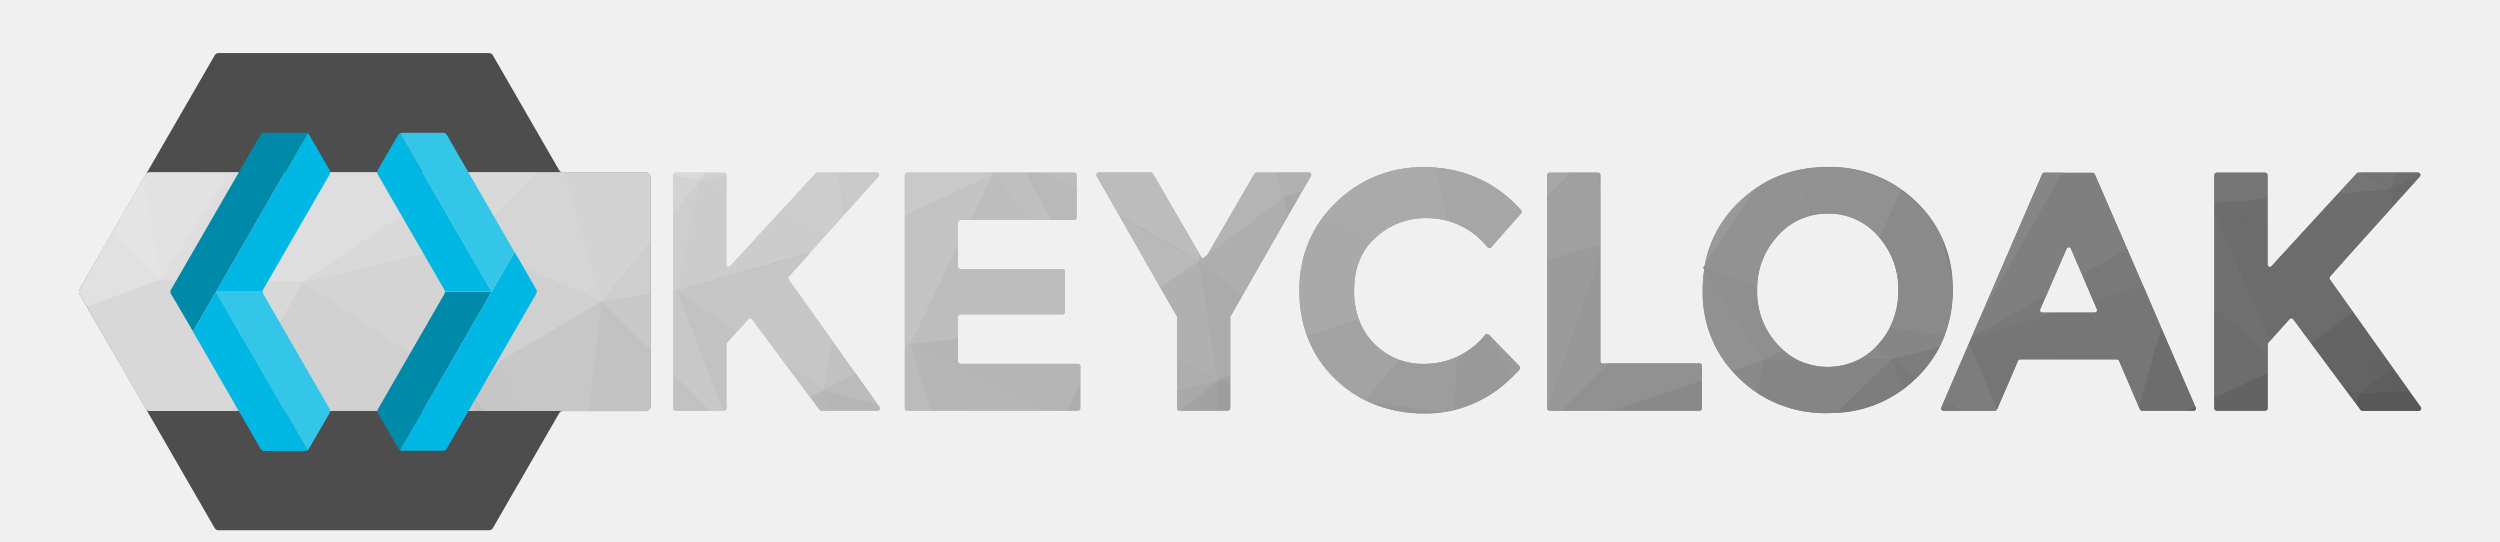
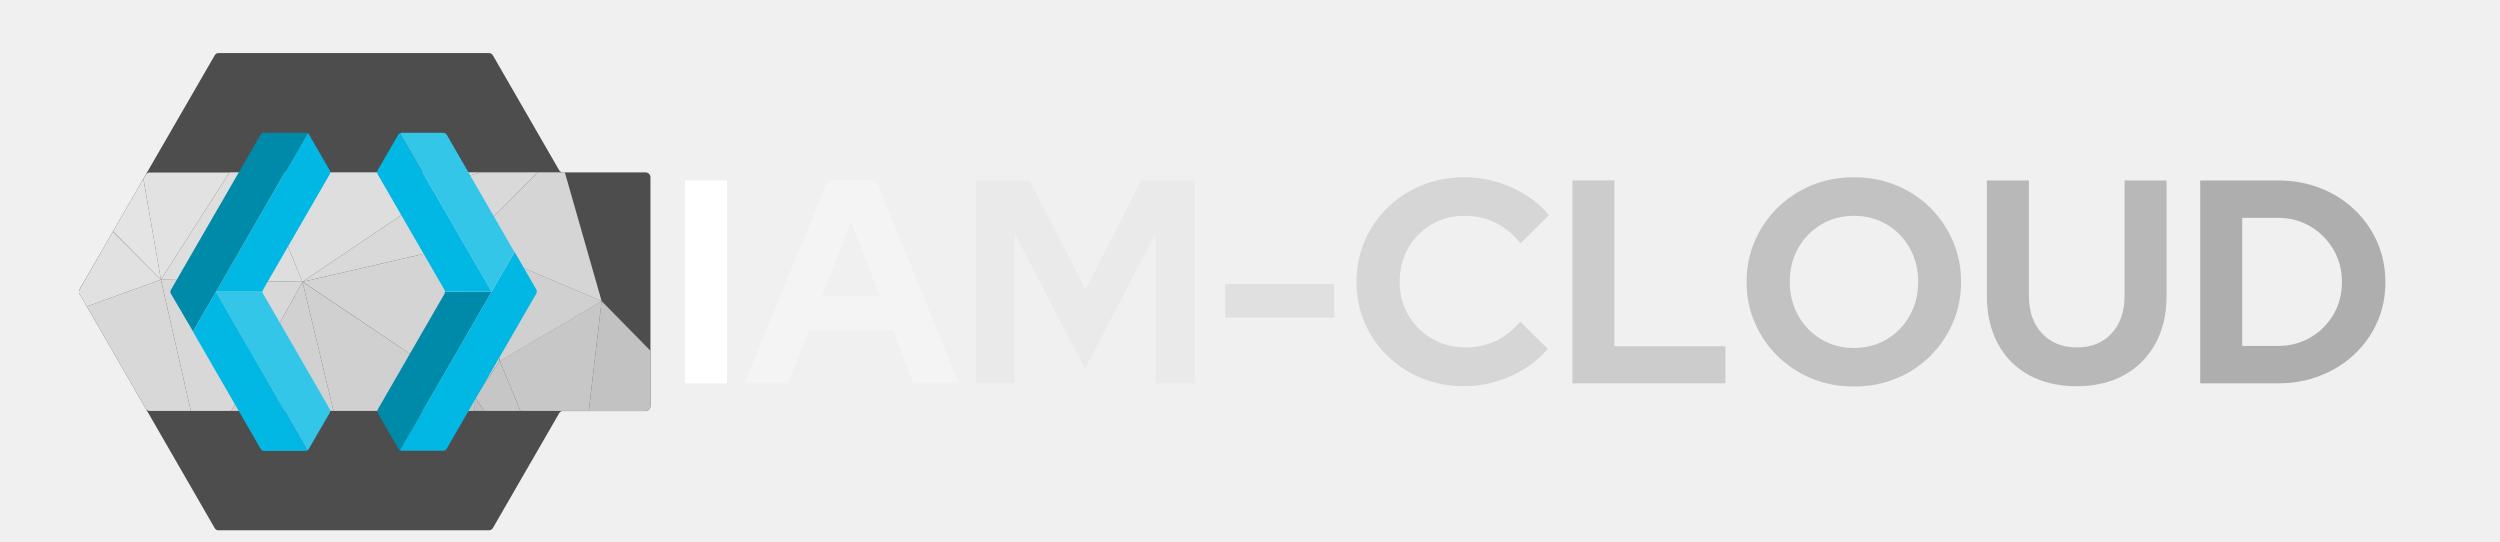
<svg xmlns="http://www.w3.org/2000/svg" id="Guides" viewBox="0 230 600 130">
  <defs>
    <style>.cls-1{fill:none;}.cls-2{fill:#4d4d4d;}.cls-3{clip-path:url(#clip-path);}.cls-4{fill:url(#linear-gradient);}.cls-5{fill:#e1e1e1;}.cls-6{fill:#585858;}.cls-7{fill:#696969;}.cls-8{fill:#5e5e5e;}.cls-9{fill:#6d6d6d;}.cls-10{fill:#636363;}.cls-11{fill:#737373;}.cls-12{fill:#757575;}.cls-13{fill:#646464;}.cls-14{fill:#6c6c6c;}.cls-15{fill:#606060;}.cls-16{fill:#707070;}.cls-17{fill:#767676;}.cls-18{fill:#797979;}.cls-19{fill:#7f7f7f;}.cls-20{fill:#868686;}.cls-21{fill:#8a8a8a;}.cls-22{fill:#7d7d7d;}.cls-23{fill:#919191;}.cls-24{fill:#858585;}.cls-25{fill:#929292;}.cls-26{fill:#898989;}.cls-27{fill:#8f8f8f;}.cls-28{fill:#999;}.cls-29{fill:#979797;}.cls-30{fill:#9f9f9f;}.cls-31{fill:#a6a6a6;}.cls-32{fill:#a0a0a0;}.cls-33{fill:#9b9b9b;}.cls-34{fill:#9d9d9d;}.cls-35{fill:#a3a3a3;}.cls-36{fill:#aaa;}.cls-37{fill:#a9a9a9;}.cls-38{fill:#989898;}.cls-39{fill:#b1b1b1;}.cls-40{fill:#9e9e9e;}.cls-41{fill:#a4a4a4;}.cls-42{fill:#aeaeae;}.cls-43{fill:#ababab;}.cls-44{fill:#b4b4b4;}.cls-45{fill:#a2a2a2;}.cls-46{fill:#bcbcbc;}.cls-47{fill:#b8b8b8;}.cls-48{fill:#b0b0b0;}.cls-49{fill:#b9b9b9;}.cls-50{fill:#bfbfbf;}.cls-51{fill:#b5b5b5;}.cls-52{fill:#bdbdbd;}.cls-53{fill:#b6b6b6;}.cls-54{fill:#c3c3c3;}.cls-55{fill:#c9c9c9;}.cls-56{fill:#bbb;}.cls-57{fill:#c1c1c1;}.cls-58{fill:#c6c6c6;}.cls-59{fill:#cdcdcd;}.cls-60{fill:#ccc;}.cls-61{fill:#c2c2c2;}.cls-62{fill:#c8c8c8;}.cls-63{fill:#c7c7c7;}.cls-64{fill:#cecece;}.cls-65{fill:#d3d3d3;}.cls-66{fill:#d5d5d5;}.cls-67{fill:#d0d0d0;}.cls-68{fill:#d9d9d9;}.cls-69{fill:#d4d4d4;}.cls-70{fill:#d8d8d8;}.cls-71{fill:#e2e2e2;}.cls-72{fill:#e4e4e4;}.cls-73{fill:#dedede;}.cls-74{fill:#c5c5c5;}.cls-75{fill:#d1d1d1;}.cls-76{fill:#cbcbcb;}.cls-77{fill:#d7d7d7;}.cls-78{fill:#ddd;}.cls-79{fill:#e3e3e3;}.cls-80{fill:#00b8e3;}.cls-81{fill:#33c6e9;}.cls-82{fill:#008aaa;}</style>
-     <clipPath id="clip-path">
-       <path class="cls-1" d="M580.49,328.6H567a0.58,0.58,0,0,1-.46-0.23l-1.05-1.43-2.88-3.87-7.86-10.58-4.39-5.92a0.56,0.56,0,0,0-.86,0l-4.6,5.12-0.52.59a0.55,0.55,0,0,0-.14.37V328a0.57,0.57,0,0,1-.56.56H532a0.56,0.56,0,0,1-.56-0.56V272a0.56,0.56,0,0,1,.56-0.56h11.63a0.56,0.56,0,0,1,.56.56v21.47a0.56,0.56,0,0,0,1,.38l6.42-7,9.55-10.39,4.48-4.87a0.56,0.56,0,0,1,.41-0.18h14.28a0.56,0.56,0,0,1,.56.58,0.63,0.63,0,0,1-.14.35l-6.43,7.15-10.7,11.9-4.46,5a0.55,0.55,0,0,0,0,.69l5.56,7.77,5.06,7.13,0.62,0.87,3.83,5.36,4,5.62,2.79,3.9A0.57,0.57,0,0,1,580.49,328.6ZM527,327.81a0.57,0.57,0,0,1-.51.79H514.11a0.55,0.55,0,0,1-.51-0.34l-0.25-.55h0l-4.78-11.11a0.55,0.55,0,0,0-.51-0.34H484.84a0.57,0.57,0,0,0-.52.34l-0.71,1.65-4.31,10v0a0.56,0.56,0,0,1-.5.32H466.43a0.56,0.56,0,0,1-.51-0.79l0.86-2,5.83-13.49h0l0.21-.48,0.25-.56,0.11-.28,1.94-4.5v0l0,0h0l15-34.67a0.57,0.57,0,0,1,.51-0.34h11.61a0.55,0.55,0,0,1,.51.34l7.79,18,3.85,8.91,4.31,10,8.15,18.87Zm-23.71-23.55-0.82-1.91-2.74-6.4L497,289.63a0.57,0.57,0,0,0-1,0l-4.86,11.21-1.48,3.42a0.56,0.56,0,0,0,.51.78h12.61A0.56,0.56,0,0,0,503.26,304.26Zm-36.64,6.44a24.47,24.47,0,0,1-1.14,2.55,28.69,28.69,0,0,1-5.52,7.42l0,0a30.51,30.51,0,0,1-3.13,2.68,29,29,0,0,1-16.14,5.72c-0.68,0-1.38.07-2.08,0.07a29.86,29.86,0,0,1-16.72-4.73,30.35,30.35,0,0,1-4.62-3.74c-0.57-.56-1.12-1.13-1.63-1.72a28.24,28.24,0,0,1-7-19.33,32.44,32.44,0,0,1,.37-5h0l-0.26-.38,0.42-.63a27.71,27.71,0,0,1,8.14-15.07,30.43,30.43,0,0,1,4.31-3.52,28.1,28.1,0,0,1,10.22-4.28h0a32.86,32.86,0,0,1,6.8-.67,29.36,29.36,0,0,1,21.35,8.47,28,28,0,0,1,8.53,17.89v0c0.1,1,.14,2.08.14,3.16A30.07,30.07,0,0,1,466.63,310.7Zm-11-11a18.72,18.72,0,0,0-4.4-12.46,7.21,7.21,0,0,0-.5-0.59,15.67,15.67,0,0,0-12.06-5.39,17.27,17.27,0,0,0-3.69.39,15.75,15.75,0,0,0-8.37,5,18.58,18.58,0,0,0-4.9,12.6c0,0.15,0,.29,0,0.45a18.54,18.54,0,0,0,4.91,13,16.28,16.28,0,0,0,1.48,1.44,15.69,15.69,0,0,0,3.22,2.21,16.71,16.71,0,0,0,14.94-.12,16.26,16.26,0,0,0,4-3c0.17-.17.34-0.34,0.5-0.52a18.55,18.55,0,0,0,2.77-3.92A19.13,19.13,0,0,0,455.6,299.69Zm-47.7,17.53H384.65a0.55,0.55,0,0,1-.56-0.55V272a0.55,0.55,0,0,0-.32-0.5,0.49,0.49,0,0,0-.24-0.06H371.9a0.56,0.56,0,0,0-.56.56v56a0.56,0.56,0,0,0,.56.56h36a0.56,0.56,0,0,0,.56-0.56V317.78A0.56,0.56,0,0,0,407.9,317.22Zm-63.24-47c-0.92-.08-1.85-0.11-2.8-0.11a29.36,29.36,0,0,0-21.31,8.51,30.65,30.65,0,0,0-2.88,3.25h0a28.57,28.57,0,0,0-5.83,18,30.78,30.78,0,0,0,1.86,10.9,26.61,26.61,0,0,0,2.87,5.6h0a28.23,28.23,0,0,0,3.79,4.53,28.92,28.92,0,0,0,5.7,4.34h0c0.51,0.29,1,.58,1.57.85q0.57,0.29,1.17.54h0a32.63,32.63,0,0,0,13.27,2.59,29.57,29.57,0,0,0,4.24-.3h0c0.88-.12,1.76-0.29,2.62-0.5a29.64,29.64,0,0,0,13.31-7.35c0.81-.74,1.61-1.55,2.39-2.4a0.57,0.57,0,0,0,0-.78l-7.38-7.59a0.54,0.54,0,0,0-.49-0.16,0.61,0.61,0,0,0-.33.2,18.73,18.73,0,0,1-15,7,16.65,16.65,0,0,1-5.78-1,16.21,16.21,0,0,1-5.91-3.85,15.61,15.61,0,0,1-3.74-5.94,20.28,20.28,0,0,1-1.09-6.85q0-7.43,4.44-12c0.22-.22.44-0.44,0.67-0.66a17.52,17.52,0,0,1,12.31-4.7,18.45,18.45,0,0,1,14.64,7,0.55,0.55,0,0,0,.84,0l7.18-8.14a0.58,0.58,0,0,0,0-.76A30,30,0,0,0,344.66,270.24Zm-32.26,5.82,2.17-3.78a0.56,0.56,0,0,0-.48-0.84H301.55a0.57,0.57,0,0,0-.48.28l-11.36,19.55h0l-0.61.45-0.46.35a0.58,0.58,0,0,1-.24-0.22l-0.19-.32-0.29-.48L276.7,271.71a0.57,0.57,0,0,0-.48-0.28H263.68a0.56,0.56,0,0,0-.48.84l5.44,9.5L278.47,299l4,6.93a0.57,0.57,0,0,1,.08.28V328a0.56,0.56,0,0,0,.56.56H294.7a0.56,0.56,0,0,0,.56-0.56V306.17a0.57,0.57,0,0,1,.08-0.28l2.8-4.9,10.64-18.61,2.18-3.79,1.44-2.53h0Zm-53.69,41.26H230.48a0.56,0.56,0,0,1-.56-0.56V306a0.57,0.57,0,0,1,.56-0.56H255a0.56,0.56,0,0,0,.56-0.56v-9.75a0.56,0.56,0,0,0-.56-0.56H230.48a0.56,0.56,0,0,1-.56-0.56V283.36a0.56,0.56,0,0,1,.56-0.56h27.34a0.56,0.56,0,0,0,.56-0.56V272a0.56,0.56,0,0,0-.56-0.56h-40.1a0.56,0.56,0,0,0-.56.56v56a0.56,0.56,0,0,0,.56.56h41a0.56,0.56,0,0,0,.56-0.56V317.87A0.56,0.56,0,0,0,258.72,317.31ZM210.59,327q-2.18-3-5.3-7.43-2.44-3.41-5.43-7.62l-0.2-.29q-7.44-10.46-10.43-14.62a0.56,0.56,0,0,1,0-.69l5.09-5.65h0l4.19-4.66,4-4.48,8.28-9.2a0.56,0.56,0,0,0-.42-0.93H196.18a0.57,0.57,0,0,0-.42.18l-8.85,9.61-11.6,12.62a0.56,0.56,0,0,1-1-.38V272a0.55,0.55,0,0,0-.56-0.55H162.15a0.56,0.56,0,0,0-.56.56v56a0.56,0.56,0,0,0,.56.56h11.63a0.56,0.56,0,0,0,.56-0.56V312.61a0.55,0.55,0,0,1,.14-0.37l2.42-2.71,2.7-3a0.56,0.56,0,0,1,.86,0l8.07,10.85,5.8,7.8,2.33,3.14a0.55,0.55,0,0,0,.45.23h13.51a0.57,0.57,0,0,0,.46-0.89Zm-55.66-55.65h-119a1.08,1.08,0,0,0-.91.51s0,0,0,0l-0.59,1-7.28,12.62-8,13.94a1,1,0,0,0,0,1.05l1.75,3L35,328.11a1.06,1.06,0,0,0,.92.53h119a1.18,1.18,0,0,0,1.17-1.18v-54.9A1.19,1.19,0,0,0,154.93,271.37Z" />
-     </clipPath>
-     <linearGradient id="linear-gradient" x1="17.66" y1="300.84" x2="584.47" y2="300.84" gradientUnits="userSpaceOnUse">
-       <stop offset="0" stop-color="#e6e6e6" />
-       <stop offset="1" stop-color="#595959" />
-     </linearGradient>
  </defs>
  <path class="cls-2" d="M135.1,271.36a1,1,0,0,1-.91-0.52l-15.91-27.58a1.08,1.08,0,0,0-.93-0.52H52.45a1,1,0,0,0-.91.52L35,271.88a0,0,0,0,0,0,0L19.08,299.47a1.07,1.07,0,0,0,0,1.05L35,328.1l16.53,28.65a1,1,0,0,0,.91.52h64.91a1.08,1.08,0,0,0,.93-0.52l15.92-27.58a1,1,0,0,1,.91-0.52h19.81a1.19,1.19,0,0,0,1.19-1.19v-54.9a1.19,1.19,0,0,0-1.19-1.19H135.1Z" />
-   <g class="cls-3">
-     <rect class="cls-4" x="17.66" y="262.56" width="566.81" height="76.56" />
-   </g>
  <path class="cls-5" d="M38.62,297.11l-17.78,6.45-1.75-3a1,1,0,0,1,0-1.05l8-13.94Z" />
-   <path class="cls-6" d="M580.49,328.6h-7.34l-6.7-4.2,11.71-.59,2.79,3.9A0.57,0.57,0,0,1,580.49,328.6Z" />
-   <path class="cls-6" d="M573.15,328.6H567a0.58,0.58,0,0,1-.46-0.23l-1.05-1.43,1-2.55Z" />
-   <path class="cls-7" d="M580.89,272a0.63,0.63,0,0,1-.14.35l-6.43,7.15-0.4-4Z" />
-   <path class="cls-8" d="M578.16,323.81l-11.71.59,7.72-6.21Z" />
-   <path class="cls-9" d="M580.89,272l-7,3.49,1.19-4.07h5.23A0.56,0.56,0,0,1,580.89,272Z" />
-   <path class="cls-10" d="M574.17,318.19l-7.72,6.21,3.89-11.57Z" />
-   <polygon class="cls-11" points="575.1 271.43 573.91 275.5 567.14 271.43 575.1 271.43" />
-   <path class="cls-12" d="M544.21,272v5.79l-12.75,1V272a0.56,0.56,0,0,1,.56-0.56h11.63A0.56,0.56,0,0,1,544.21,272Z" />
-   <path class="cls-12" d="M573.91,275.5l-12.75,1,4.48-4.87a0.56,0.56,0,0,1,.41-0.18h1.09Z" />
-   <path class="cls-13" d="M570.34,312.83l-3.89,11.57-3.86-1.32-7.86-10.58,9.93-7.67,5.06,7.13Z" />
-   <polygon class="cls-9" points="544.22 277.78 544.22 284.06 531.46 279.23 531.46 278.77 544.22 277.78" />
-   <polygon class="cls-9" points="574.31 279.51 563.61 291.41 551.61 286.86 561.16 276.48 573.91 275.5 574.31 279.51" />
-   <path class="cls-14" d="M564.67,304.83l-9.93,7.67-4.39-5.92a0.56,0.56,0,0,0-.86,0l-4.6,5.12-13.42-30.46v-2l12.75,4.83v9.4a0.56,0.56,0,0,0,1,.38l6.42-7,12,4.54-4.46,5a0.55,0.55,0,0,0,0,.69Z" />
-   <polygon class="cls-15" points="566.45 324.39 565.48 326.94 562.6 323.07 566.45 324.39" />
-   <path class="cls-16" d="M544.88,311.65l-0.52.59a0.55,0.55,0,0,0-.14.37V315l-12.75-10.82v-23Z" />
-   <path class="cls-10" d="M527,327.81a0.57,0.57,0,0,1-.51.79H524.6l2.26-1Z" />
-   <path class="cls-10" d="M544.21,319.55V328a0.57,0.57,0,0,1-.56.56H532a0.56,0.56,0,0,1-.56-0.56v-2.6Z" />
-   <path class="cls-9" d="M526.86,327.55l-2.26,1H514.11a0.55,0.55,0,0,1-.51-0.34l-0.25-.55h0l5.36-19Z" />
-   <polygon class="cls-9" points="544.22 315.03 544.22 319.55 531.46 325.43 531.46 304.21 544.22 315.03" />
-   <path class="cls-17" d="M518.71,308.68l-5.36,19-4.78-11.11a0.55,0.55,0,0,0-.51-0.34H484.83a0.57,0.57,0,0,0-.52.34l-0.71,1.65-10.8-6.39,0.25-.56L493.6,305h9.15a0.56,0.56,0,0,0,.51-0.78l-0.82-1.91,12-3.64Z" />
-   <path class="cls-18" d="M493.6,305L473,311.29l0.11-.28,17.94-10.18-1.48,3.42a0.56,0.56,0,0,0,.51.78h3.46Z" />
-   <polygon class="cls-18" points="514.4 298.71 502.44 302.35 499.71 295.95 510.55 289.8 514.4 298.71" />
-   <path class="cls-12" d="M483.6,318.24l-4.31,10v0l-6.69-15.94h0l0.21-.48Z" />
-   <path class="cls-19" d="M510.55,289.8l-10.84,6.15L497,289.63a0.57,0.57,0,0,0-1,0l-4.86,11.21L473.16,311l1.94-4.5v0l0,0h0l19.84-35h7.26a0.55,0.55,0,0,1,.51.34Z" />
-   <path class="cls-20" d="M466.21,287.57a28.28,28.28,0,0,1,2.25,8.91Z" />
-   <path class="cls-20" d="M495,271.43l-19.84,35,15-34.67a0.57,0.57,0,0,1,.51-0.34H495Z" />
-   <path class="cls-21" d="M468.6,299.65a30.07,30.07,0,0,1-2,11.05l-13.16-1.93a19.13,19.13,0,0,0,2.14-9.09,18.72,18.72,0,0,0-4.4-12.46l5.14-11.66a29.67,29.67,0,0,1,3.59,3,28.15,28.15,0,0,1,6.27,9l2.25,8.91v0C468.55,297.52,468.6,298.57,468.6,299.65Z" />
-   <path class="cls-22" d="M454,316.16l11.5-2.91a28.69,28.69,0,0,1-5.52,7.42Z" />
-   <path class="cls-22" d="M479.28,328.27a0.56,0.56,0,0,1-.5.32h-8.34l-3.67-2.78,5.83-13.49Z" />
-   <path class="cls-18" d="M454,316.16l6,4.51,0,0a30.51,30.51,0,0,1-3.13,2.68Z" />
-   <path class="cls-18" d="M470.44,328.6h-4a0.56,0.56,0,0,1-.51-0.79l0.86-2Z" />
-   <path class="cls-20" d="M466.62,310.7a24.47,24.47,0,0,1-1.14,2.55L454,316.16l-3.79-2.95c0.17-.17.34-0.34,0.5-0.52a18.55,18.55,0,0,0,2.77-3.92Z" />
-   <path class="cls-22" d="M456.81,323.38a29,29,0,0,1-16.14,5.72L454,316.16Z" />
-   <path class="cls-23" d="M456.34,275.56l-5.14,11.66a7.21,7.21,0,0,0-.5-0.59,15.67,15.67,0,0,0-12.06-5.39,17.27,17.27,0,0,0-3.69.39l-3.16-10.84a32.86,32.86,0,0,1,6.8-.67A29.62,29.62,0,0,1,456.34,275.56Z" />
-   <path class="cls-24" d="M454,316.16L440.67,329.1c-0.68,0-1.38.07-2.08,0.07a29.86,29.86,0,0,1-16.72-4.73l1.49-8,7.92-.07a16.71,16.71,0,0,0,14.94-.12Z" />
-   <path class="cls-25" d="M434.95,281.64a15.75,15.75,0,0,0-8.37,5,18.58,18.58,0,0,0-4.9,12.6L409,294.4l-0.29-.11,0.42-.63,12.44-18.59a28.1,28.1,0,0,1,10.22-4.28h0Z" />
-   <path class="cls-26" d="M428.06,314.13a15.69,15.69,0,0,0,3.22,2.21l-7.92.07Z" />
-   <path class="cls-26" d="M454,316.16l-7.76.07a16.26,16.26,0,0,0,4-3Z" />
-   <path class="cls-27" d="M428.06,314.13l-4.69,2.28L409,294.68h0l-0.26-.38L409,294.4l12.68,4.84c0,0.15,0,.29,0,0.45a18.54,18.54,0,0,0,4.91,13A16.28,16.28,0,0,0,428.06,314.13Z" />
-   <path class="cls-28" d="M421.56,275.07l-12.44,18.59a27.71,27.71,0,0,1,8.14-15.07A30.43,30.43,0,0,1,421.56,275.07Z" />
-   <path class="cls-26" d="M386.64,328.6l21.82-7.24V328a0.56,0.56,0,0,1-.56.56H386.64Z" />
-   <path class="cls-26" d="M423.36,316.41l-1.49,8a30.35,30.35,0,0,1-4.62-3.74c-0.57-.56-1.12-1.13-1.63-1.72Z" />
-   <path class="cls-23" d="M408.46,317.78v3.57l-21.82,7.24H374.82l11.23-11.38H407.9A0.56,0.56,0,0,1,408.46,317.78Z" />
-   <path class="cls-23" d="M423.36,316.41L415.63,319a28.24,28.24,0,0,1-7-19.33,32.44,32.44,0,0,1,.37-5Z" />
-   <path class="cls-29" d="M386.05,317.22L374.82,328.6H371.9a0.56,0.56,0,0,1-.56-0.56v0l12.75-36v24.72a0.55,0.55,0,0,0,.56.55h1.4Z" />
-   <path class="cls-30" d="M384.09,272v3.18l-0.32-3.69A0.55,0.55,0,0,1,384.09,272Z" />
-   <path class="cls-31" d="M365.07,280.45a0.58,0.58,0,0,1,0,.76l-7.18,8.14a0.55,0.55,0,0,1-.84,0,19,19,0,0,0-9.61-6.37l-2.79-12.73A30,30,0,0,1,365.07,280.45Z" />
-   <path class="cls-31" d="M377.09,271.43l-5.75,5.84V272a0.56,0.56,0,0,1,.56-0.56h5.19Z" />
-   <path class="cls-32" d="M384.09,275.17v13.77l-12.75,3.53v-15.2l5.75-5.84h6.44a0.49,0.49,0,0,1,.24.06Z" />
-   <path class="cls-33" d="M364.7,317.9a0.57,0.57,0,0,1,0,.78c-0.78.86-1.58,1.66-2.39,2.4l-5.5-10.94a0.54,0.54,0,0,1,.49.16Z" />
-   <polygon class="cls-33" points="384.09 288.94 384.09 291.95 371.34 327.99 371.34 292.47 384.09 288.94" />
-   <path class="cls-28" d="M362.34,321.09A29.64,29.64,0,0,1,349,328.43l0.75-12.85a19.5,19.5,0,0,0,6.72-5.24,0.61,0.61,0,0,1,.33-0.2Z" />
-   <path class="cls-34" d="M349.78,315.59L349,328.43c-0.86.21-1.74,0.38-2.62,0.5h0l-17.51-2.29h0q-0.6-.26-1.17-0.54l8.08-9.77a16.65,16.65,0,0,0,5.78,1A19.47,19.47,0,0,0,349.78,315.59Z" />
-   <path class="cls-35" d="M335.75,316.33l-8.08,9.77c-0.53-.27-1.05-0.55-1.57-0.85h0l-9.49-8.88h0a26.61,26.61,0,0,1-2.87-5.6l12.39-4.21a15.61,15.61,0,0,0,3.74,5.94A16.21,16.21,0,0,0,335.75,316.33Z" />
-   <polygon class="cls-36" points="308.33 277.29 312.4 276.06 310.96 278.59 308.33 277.29" />
-   <path class="cls-36" d="M347.46,283a18.89,18.89,0,0,0-5-.66,17.52,17.52,0,0,0-12.31,4.7c-0.24.22-.46,0.44-0.67,0.66l-11.78-5.78h0a30.65,30.65,0,0,1,2.88-3.25,29.36,29.36,0,0,1,21.31-8.51c1,0,1.88,0,2.8.11Z" />
-   <polygon class="cls-37" points="308.33 277.29 310.96 278.59 308.78 282.38 308.33 277.29" />
-   <path class="cls-37" d="M325,299.68a20.28,20.28,0,0,0,1.09,6.85l-12.39,4.21a30.78,30.78,0,0,1-1.86-10.9,28.57,28.57,0,0,1,5.83-18l11.78,5.78Q325,292.25,325,299.68Z" />
-   <path class="cls-38" d="M328.86,326.64h0Z" />
-   <path class="cls-38" d="M346.38,328.94a29.57,29.57,0,0,1-4.24.3,32.63,32.63,0,0,1-13.27-2.59Z" />
-   <path class="cls-39" d="M314.57,272.27L312.4,276l-4.08,1.25-2.05-5.86h7.81A0.56,0.56,0,0,1,314.57,272.27Z" />
-   <polygon class="cls-40" points="295.26 321.73 295.26 323.23 292.37 321.31 295.26 321.73" />
-   <path class="cls-34" d="M295.26,323.23V328a0.56,0.56,0,0,1-.56.56H292l0.39-7.29Z" />
-   <polygon class="cls-41" points="292.37 321.31 295.26 319.82 295.26 321.73 292.37 321.31" />
-   <path class="cls-41" d="M326.09,325.25a28.92,28.92,0,0,1-5.7-4.34,28.23,28.23,0,0,1-3.79-4.53Z" />
-   <polygon class="cls-42" points="308.78 282.38 298.14 300.99 287.74 292.74 288.63 292.07 289.09 291.72 289.7 291.27 289.7 291.26 289.71 291.25 308.33 277.29 308.78 282.38" />
-   <path class="cls-43" d="M298.14,301l-2.8,4.9a0.57,0.57,0,0,0-.08.28v13.66l-2.89,1.48-4.63-28.57Z" />
-   <path class="cls-44" d="M288.4,291.85a0.58,0.58,0,0,0,.24.22l-0.89.67,0.47-1.21Z" />
-   <path class="cls-44" d="M308.33,277.29l-18.62,14,11.36-19.55a0.57,0.57,0,0,1,.48-0.28h4.72Z" />
-   <polygon class="cls-45" points="292.37 321.31 291.98 328.6 283.15 328.6 292.37 321.31" />
-   <path class="cls-46" d="M258.38,272v3.9l-7.76-4.46h7.2A0.56,0.56,0,0,1,258.38,272Z" />
-   <path class="cls-46" d="M287.92,291l-0.18,1.69-19.11-11-5.44-9.5a0.56,0.56,0,0,1,.48-0.84h12.54a0.57,0.57,0,0,1,.48.28Z" />
-   <polygon class="cls-47" points="288.21 291.53 287.74 292.74 287.92 291.05 288.21 291.53" />
-   <path class="cls-37" d="M292.37,321.31l-9.22,7.29h-0.09a0.56,0.56,0,0,1-.56-0.56V323.7Z" />
-   <path class="cls-48" d="M282.51,316.14v-10a0.57,0.57,0,0,0-.08-0.28l-4-6.93,9.28-6.23,4.63,28.57Z" />
-   <path class="cls-42" d="M256.1,328.6l3.17-6.88V328a0.56,0.56,0,0,1-.56.56H256.1Z" />
-   <polygon class="cls-42" points="292.37 321.31 282.5 323.7 282.5 316.14 292.37 321.31" />
-   <path class="cls-49" d="M258.38,275.89v6.35a0.56,0.56,0,0,1-.56.56h-5.39l-6.2-11.37h4.38Z" />
-   <polygon class="cls-49" points="287.74 292.74 278.47 298.96 268.63 281.77 287.74 292.74" />
-   <polygon class="cls-50" points="252.44 282.8 246.77 282.8 238.32 271.89 238.99 271.43 246.24 271.43 252.44 282.8" />
-   <path class="cls-51" d="M259.28,317.87v3.85l-3.17,6.88h-4.35l-33.24-16,11.41-1.24v5.43a0.56,0.56,0,0,0,.56.56h28.24A0.56,0.56,0,0,1,259.28,317.87Z" />
-   <polygon class="cls-52" points="246.77 282.8 233.01 282.8 238.32 271.89 246.77 282.8" />
-   <path class="cls-52" d="M255.52,295.13v9.75a0.56,0.56,0,0,1-.56.56H230.48a0.57,0.57,0,0,0-.56.56v5.31l-11.41,1.24,11.41-23.42V294a0.56,0.56,0,0,0,.56.56H255A0.56,0.56,0,0,1,255.52,295.13Z" />
-   <polygon class="cls-53" points="251.75 328.6 223.55 328.6 218.51 312.55 251.75 328.6" />
-   <path class="cls-54" d="M238.32,271.9L233,282.8h-2.53a0.56,0.56,0,0,0-.56.56v5.78l-11.41,23.42-1.34-2.2V281.77Z" />
-   <path class="cls-55" d="M210.87,272.36l-8.28,9.2-1.53-10.13h9.39A0.56,0.56,0,0,1,210.87,272.36Z" />
-   <path class="cls-55" d="M238.32,271.9l-21.16,9.87V272a0.56,0.56,0,0,1,.56-0.56h17.6Z" />
-   <path class="cls-56" d="M205.29,319.58q3.12,4.39,5.3,7.43l-12.93-3.38Z" />
-   <path class="cls-56" d="M223.55,328.6h-5.83a0.56,0.56,0,0,1-.56-0.56V313.27l1.34-.71Z" />
-   <path class="cls-53" d="M210.63,328.6H199.16l-1.49-5L210.59,327l0.49,0.69A0.57,0.57,0,0,1,210.63,328.6Z" />
-   <path class="cls-57" d="M199.86,312q3,4.22,5.43,7.62l-7.62,4,2-12Z" />
-   <polygon class="cls-57" points="218.51 312.55 217.17 313.27 217.17 310.36 218.51 312.55" />
-   <path class="cls-58" d="M199.66,311.67l-2,12-9.12-6.2-8.07-10.85a0.56,0.56,0,0,0-.86,0l-2.7,3-14.5-9.85,32-9-5.09,5.65a0.56,0.56,0,0,0,0,.69Q192.21,301.2,199.66,311.67Z" />
-   <path class="cls-47" d="M199.16,328.6h-2a0.55,0.55,0,0,1-.45-0.23l-2.33-3.14,3.33-1.61Z" />
-   <polygon class="cls-59" points="168.07 273.44 174.34 271.98 174.34 276.03 168.07 273.44" />
-   <path class="cls-59" d="M202.6,281.56l-4,4.48-11.65-4.82,8.85-9.61a0.57,0.57,0,0,1,.42-0.18h4.89Z" />
-   <path class="cls-60" d="M198.57,286l-4.19,4.66h0l-32,9,5.66-26.25,6.27,2.59v17.43a0.56,0.56,0,0,0,1,.38l11.61-12.62Z" />
-   <path class="cls-61" d="M162.4,299.68l14.5,9.85-2.42,2.71a0.55,0.55,0,0,0-.14.37V328a0.56,0.56,0,0,1-.56.56h-0.16Z" />
-   <polygon class="cls-61" points="197.66 323.63 194.34 325.23 188.54 317.43 197.66 323.63" />
-   <polygon class="cls-62" points="144.39 302.26 156.11 300.59 156.11 314.18 144.39 302.26" />
-   <polygon class="cls-62" points="173.62 328.6 170.3 328.6 161.59 319.74 161.59 299.8 162.4 299.69 173.62 328.6" />
  <path class="cls-61" d="M144.39,302.26l11.72,11.92v13.28a1.18,1.18,0,0,1-1.17,1.18H141.31Z" />
-   <path class="cls-61" d="M170.3,328.6h-8.15a0.56,0.56,0,0,1-.56-0.56v-8.3Z" />
  <polygon class="cls-63" points="144.39 302.26 141.31 328.63 124.91 328.63 119.94 316.67 144.39 302.26" />
-   <polygon class="cls-64" points="144.39 302.26 156.11 288 156.11 300.59 144.39 302.26" />
-   <polygon class="cls-64" points="168.07 273.44 162.4 299.69 161.59 299.8 161.59 281.32 168.07 273.44" />
-   <path class="cls-65" d="M156.11,272.55V288l-11.72,14.27-8.84-30.9h19.37A1.19,1.19,0,0,1,156.11,272.55Z" />
-   <polygon class="cls-65" points="168.07 273.44 161.59 281.32 161.59 272.06 168.07 273.44" />
  <polygon class="cls-58" points="124.91 328.63 116.26 328.63 114.02 325.42 119.94 316.67 124.91 328.63" />
  <polygon class="cls-66" points="144.39 302.26 111.96 288.55 129.02 271.36 135.56 271.36 144.39 302.26" />
  <path class="cls-67" d="M112,288.55l8,28.12,24.45-14.41Z" />
  <polygon class="cls-50" points="116.26 328.63 113.92 328.63 114.02 325.42 116.26 328.63" />
  <polygon class="cls-68" points="129.02 271.36 111.96 288.55 108.88 273.18 115.46 271.36 129.02 271.36" />
  <path class="cls-69" d="M112,288.55l-39.37,9.08L114,325.42Z" />
  <path class="cls-67" d="M112,288.55L114,325.42l5.92-8.75Z" />
  <path class="cls-68" d="M108.88,273.18L72.59,297.63,112,288.55Z" />
  <polygon class="cls-70" points="72.59 297.63 55.52 328.63 45.8 328.63 38.62 297.11 72.59 297.63" />
  <path class="cls-71" d="M55.09,271.36L38.62,297.11l-4.2-24.2,0.59-1s0,0,0,0a1.08,1.08,0,0,1,.91-0.51H55.09Z" />
  <path class="cls-70" d="M45.8,328.63H35.93A1.06,1.06,0,0,1,35,328.1L20.83,303.56l17.78-6.45Z" />
  <polygon class="cls-72" points="38.62 297.11 27.13 285.53 34.41 272.91 38.62 297.11" />
  <polygon class="cls-73" points="90.57 271.36 79.22 271.36 61.83 271.36 72.59 297.63 108.88 273.18 97.94 271.36 90.57 271.36" />
  <polygon class="cls-73" points="57.34 271.36 55.09 271.36 38.62 297.11 72.59 297.63 61.83 271.36 57.34 271.36" />
  <polygon class="cls-74" points="106.12 328.63 112.45 328.63 113.92 328.63 114.02 325.42 106.12 328.63" />
  <polygon class="cls-67" points="114.02 325.42 72.59 297.63 80.05 328.63 90.57 328.63 106.12 328.63 114.02 325.42" />
  <polygon class="cls-75" points="55.52 328.63 57.34 328.63 79.22 328.63 80.05 328.63 72.59 297.63 55.52 328.63" />
-   <polygon class="cls-62" points="238.99 271.43 238.32 271.89 238 271.43 238.99 271.43" />
-   <polygon class="cls-76" points="238.32 271.89 235.33 271.43 238 271.43 238.32 271.89" />
-   <path class="cls-75" d="M174.34,272l-6.27,1.45,1.72-2h4A0.55,0.55,0,0,1,174.34,272Z" />
-   <polygon class="cls-77" points="169.79 271.43 168.07 273.44 167.72 271.43 169.79 271.43" />
-   <path class="cls-68" d="M168.07,273.44l-6.48-1.38V272a0.56,0.56,0,0,1,.56-0.56h5.57Z" />
  <polygon class="cls-78" points="108.99 271.36 108.88 273.18 115.46 271.36 112.45 271.36 108.99 271.36" />
  <polygon class="cls-79" points="97.94 271.36 108.88 273.18 107.87 271.36 97.94 271.36" />
  <polygon class="cls-71" points="107.87 271.36 108.88 273.18 108.99 271.36 107.87 271.36" />
  <path class="cls-80" d="M79.11,271.86l-16,27.72A0.93,0.93,0,0,0,63,300H51.83l22-38.05a0.86,0.86,0,0,1,.33.32l0,0,5,8.65A1,1,0,0,1,79.11,271.86Z" />
  <path class="cls-81" d="M79.09,329.16l-5,8.61a1,1,0,0,1-.34.32L51.82,300H63a0.85,0.85,0,0,0,.11.43,0.1,0.1,0,0,0,0,0l16,27.7A0.94,0.94,0,0,1,79.09,329.16Z" />
  <path class="cls-82" d="M73.78,262L51.83,300h0l-5.51,9.54L41,300.46a0.85,0.85,0,0,1-.11-0.43,0.93,0.93,0,0,1,.12-0.45l5.33-9.23,16.18-28a0.94,0.94,0,0,1,.82-0.48h9.93A1,1,0,0,1,73.78,262Z" />
  <path class="cls-80" d="M73.78,338.09a1,1,0,0,1-.47.13H63.38a0.94,0.94,0,0,1-.82-0.48L47.77,312.12l-1.46-2.54L51.82,300Z" />
  <path class="cls-82" d="M118,300L96,338.09a1,1,0,0,1-.33-0.32l0,0-5-8.63a1,1,0,0,1,0-.89l16-27.72a0.93,0.93,0,0,0,.13-0.48H118Z" />
  <path class="cls-80" d="M128.83,300a0.93,0.93,0,0,1-.13.48l-21.52,37.26a0.94,0.94,0,0,1-.8.44H96.46a1,1,0,0,1-.48-0.13L118,300l5.51-9.53,5.23,9.06A0.92,0.92,0,0,1,128.83,300Z" />
  <path class="cls-80" d="M118,300H106.78a0.92,0.92,0,0,0-.13-0.47l-16-27.69a0.94,0.94,0,0,1,0-1l5-8.62A1,1,0,0,1,96,262Z" />
  <path class="cls-81" d="M123.46,290.48h0L118,300,96,262a1,1,0,0,1,.48-0.13h9.92a0.94,0.94,0,0,1,.8.44Z" />
+   <path fill="#ffffff" d="M164.382 322.0V273.307H174.469V322.0Z" />
+   <path fill="#f4f4f4" d="M178.642 322.0 198.676 273.307H210.292L230.117 322.0H219.196L214.257 309.27H194.154L189.146 322.0ZM197.285 301.132H211.197L204.241 283.185Z" />
+   <path fill="#eaeaea" d="M234.221 322.0V273.307H247.16L260.515 299.532L273.871 273.307H286.809V322.0H277.28V286.176L260.376 318.522L243.543 286.037V322.0Z" />
+   <path fill="#e0e0e0" d="M294.044 306.21V298.141H320.199V306.21Z" />
+   <path fill="#d6d6d6" d="M351.431 322.696Q345.936 322.696 341.241 320.783Q336.545 318.87 333.033 315.461Q329.52 312.053 327.537 307.497Q325.555 302.94 325.555 297.654Q325.555 292.367 327.537 287.811Q329.52 283.255 333.033 279.811Q336.545 276.368 341.276 274.455Q346.006 272.542 351.431 272.542Q357.414 272.542 362.874 275.012Q368.335 277.481 371.743 281.655L364.926 288.402Q359.57 281.794 351.431 281.794Q347.049 281.794 343.536 283.881Q340.023 285.967 337.971 289.55Q335.919 293.132 335.919 297.654Q335.919 302.106 338.006 305.653Q340.093 309.201 343.675 311.288Q347.258 313.374 351.779 313.374Q359.64 313.374 364.857 307.184L371.465 313.722Q367.987 317.826 362.596 320.261Q357.205 322.696 351.431 322.696Z" />
+   <path fill="#cccccc" d="M377.378 322.0V273.307H387.464V313.096H414.106V322.0Z" />
+   <path fill="#c2c2c2" d="M444.921 322.765Q439.495 322.765 434.835 320.852Q430.174 318.939 426.661 315.496Q423.149 312.053 421.166 307.497Q419.184 302.94 419.184 297.654Q419.184 292.367 421.166 287.811Q423.149 283.255 426.661 279.811Q430.174 276.368 434.835 274.455Q439.495 272.542 444.921 272.542Q450.347 272.542 455.042 274.455Q459.738 276.368 463.216 279.811Q466.694 283.255 468.676 287.811Q470.659 292.367 470.659 297.654Q470.659 302.94 468.676 307.497Q466.694 312.053 463.216 315.496Q459.738 318.939 455.042 320.852Q450.347 322.765 444.921 322.765ZM444.921 313.514Q449.304 313.514 452.816 311.427Q456.329 309.34 458.346 305.723Q460.364 302.106 460.364 297.654Q460.364 293.132 458.346 289.55Q456.329 285.967 452.816 283.881Q449.304 281.794 444.921 281.794Q440.608 281.794 437.096 283.881Q433.583 285.967 431.566 289.55Q429.548 293.132 429.548 297.654Q429.548 302.106 431.566 305.723Q433.583 309.34 437.096 311.427Q440.608 313.514 444.921 313.514Z" />
+   <path fill="#b8b8b8" d="M498.414 322.696Q491.875 322.696 487.006 320.052Q482.136 317.409 479.493 312.505Q476.85 307.601 476.85 300.993V273.307H486.936V300.993Q486.936 306.627 490.066 310.001Q493.196 313.374 498.483 313.374Q503.7 313.374 506.796 310.001Q509.891 306.627 509.891 300.993V273.307H519.977V300.993Q519.977 307.601 517.299 312.47Q514.621 317.339 509.787 320.018Q504.952 322.696 498.414 322.696Z" />
+   <path fill="#aeaeae" d="M528.046 322.0V273.307H546.758Q552.184 273.307 556.879 275.151Q561.575 276.994 565.088 280.333Q568.6 283.672 570.548 288.124Q572.496 292.576 572.496 297.723Q572.496 302.871 570.548 307.288Q568.6 311.705 565.088 315.009Q561.575 318.313 556.879 320.157Q552.184 322.0 546.758 322.0ZM538.133 313.027H546.689Q551.002 313.027 554.48 311.009Q557.958 308.992 560.01 305.514Q562.062 302.036 562.062 297.723Q562.062 293.341 560.01 289.863Q557.958 286.385 554.48 284.333Q551.002 282.281 546.689 282.281H538.133Z" />
</svg>
